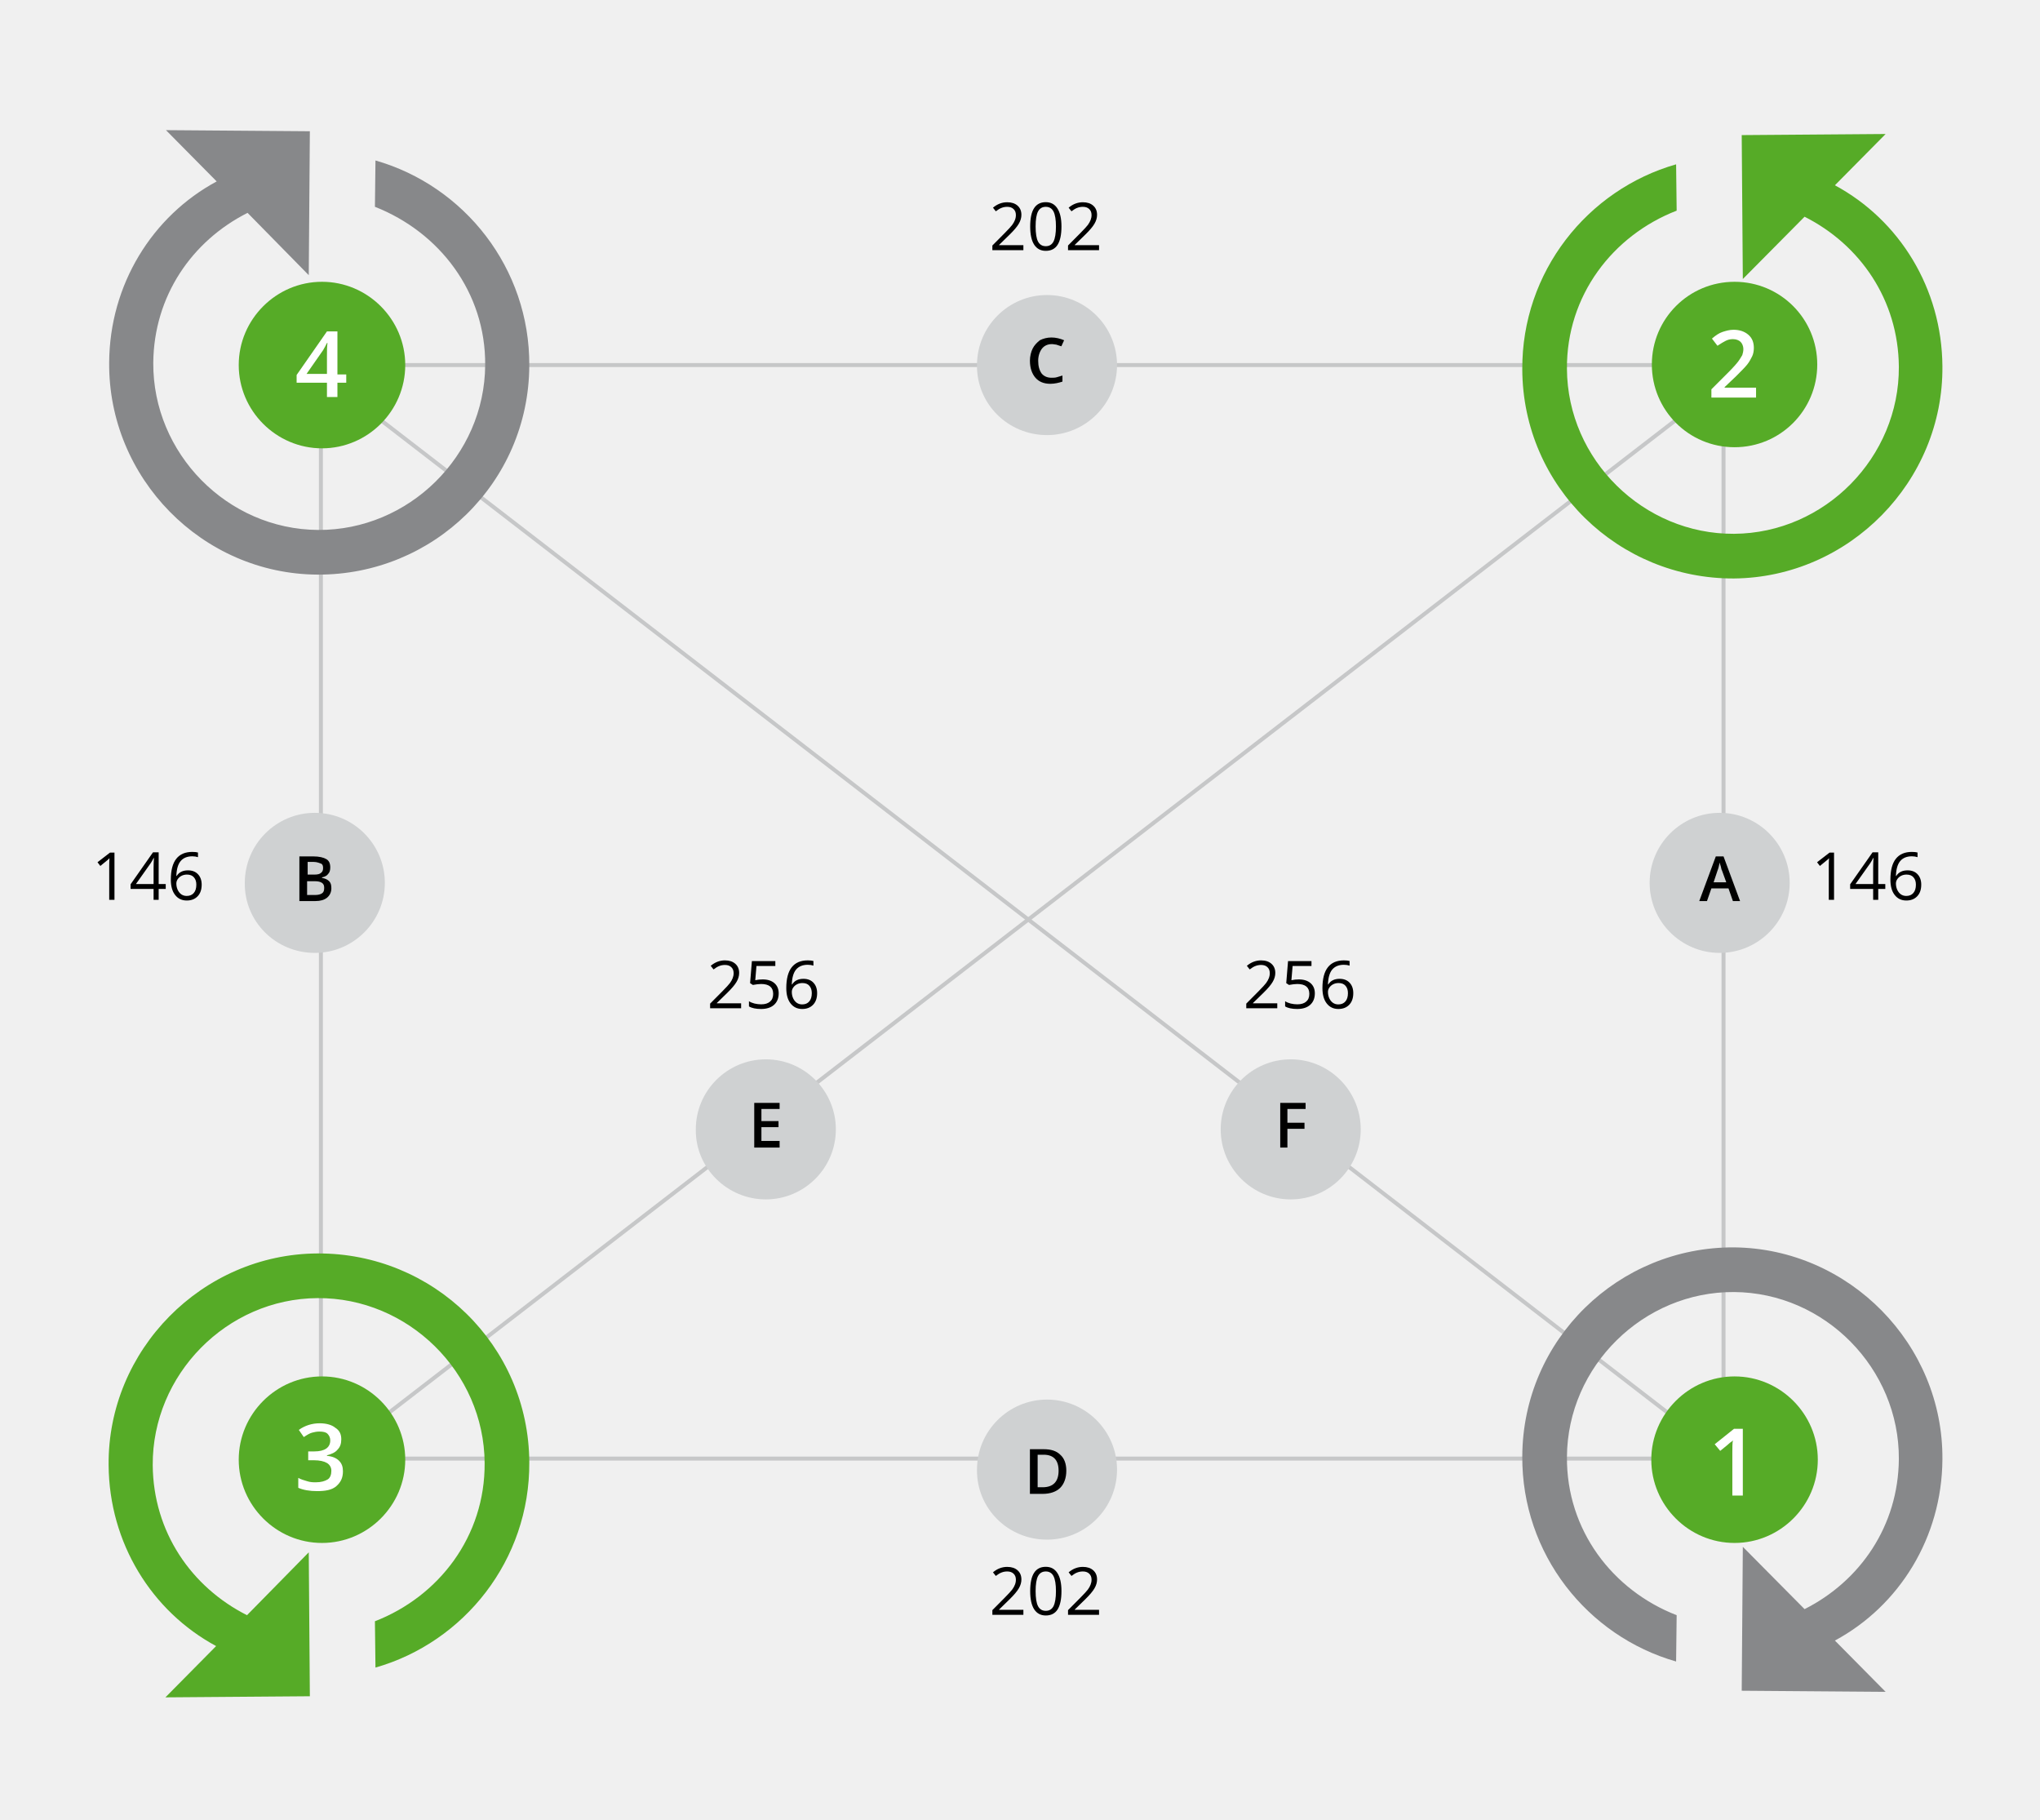
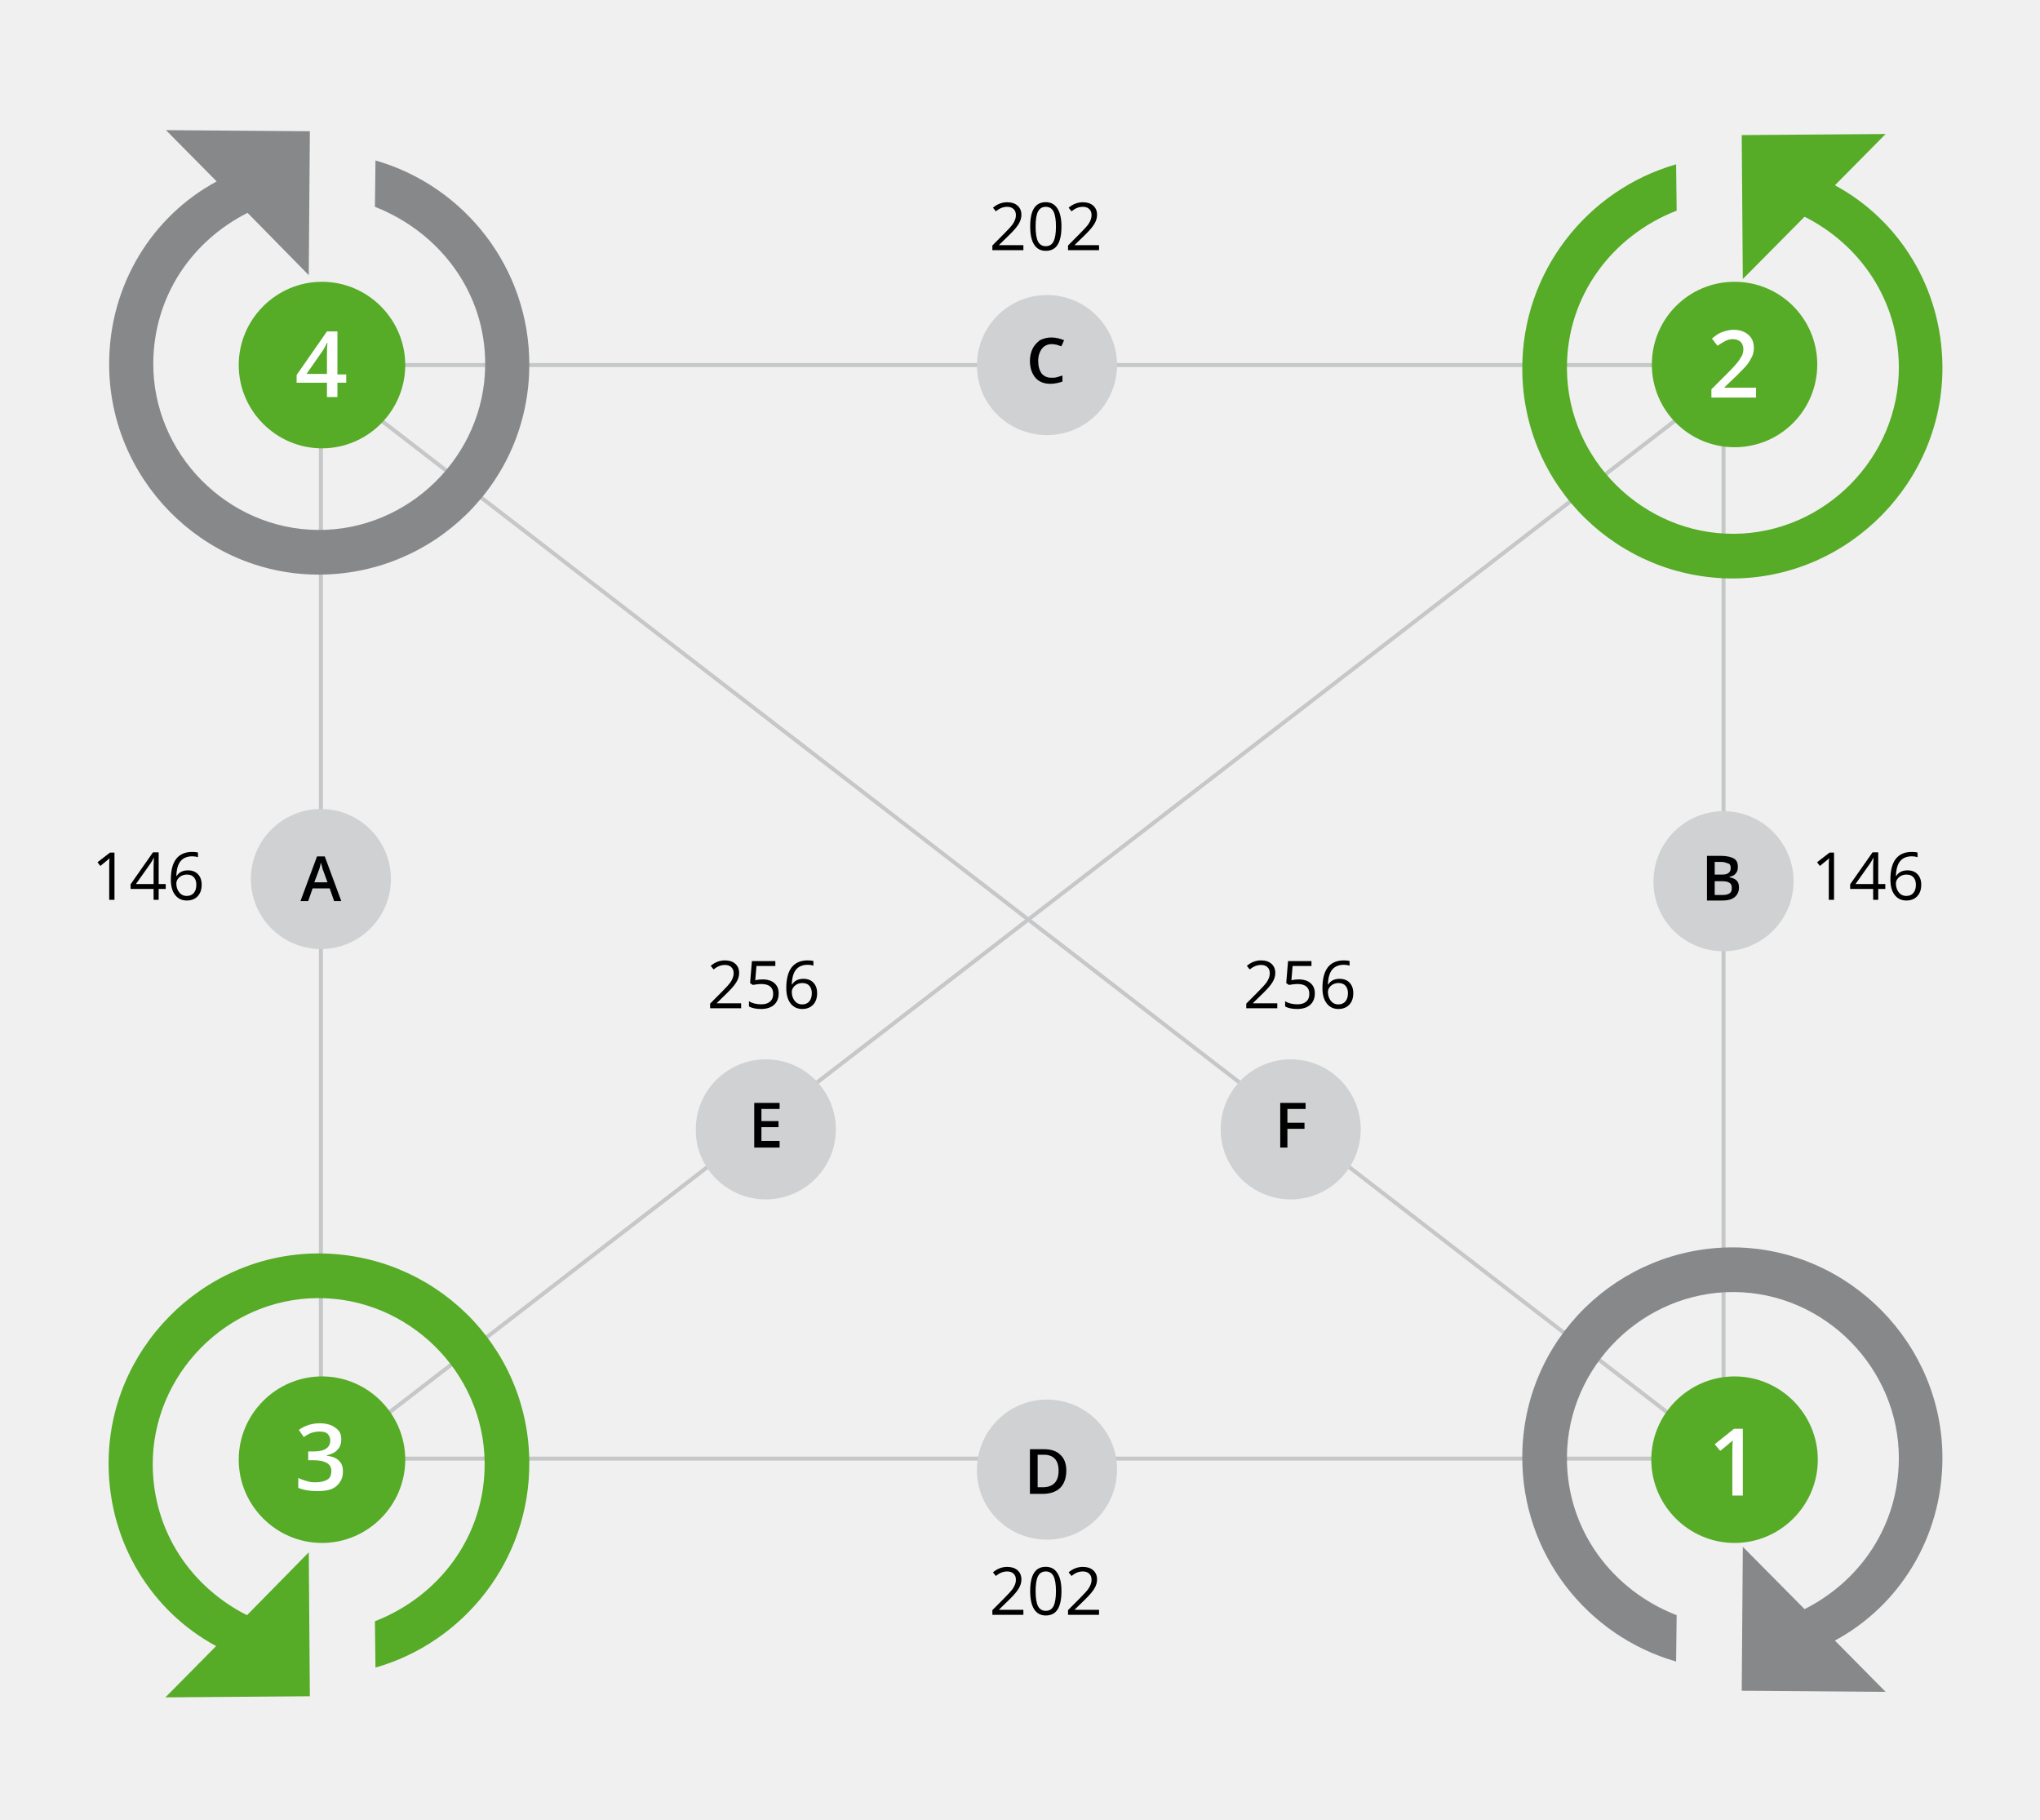
<svg xmlns="http://www.w3.org/2000/svg" version="1.1" id="Ebene_1" x="0px" y="0px" viewBox="0 0 370 330" style="enable-background:new 0 0 370 330;" xml:space="preserve">
  <style type="text/css">
	.st0{fill:none;stroke:#C6C7C8;stroke-width:0.721;}
- 	.st1{fill:#56AB27;}
- 	.st2{fill:#CFD1D2;}
+ 	.st1{fill:#CFD1D2;}
+ 	.st2{fill:#56AB27;}
	.st3{fill:#FFFFFF;}
	.st4{font-family:'OpenSans';}
	.st5{font-size:12px;}
	.st6{fill:#87888A;}
</style>
+   <line class="st0" x1="58.2" y1="66.9" x2="58.2" y2="262.7" />
+   <g>
+     <path class="st1" d="M58.2,172.1c7,0,12.7-5.7,12.7-12.7c0-7-5.7-12.7-12.7-12.7s-12.7,5.7-12.7,12.7   C45.5,166.4,51.2,172.1,58.2,172.1" />
+   </g>
  <line class="st0" x1="60.4" y1="69.5" x2="312.6" y2="264" />
  <line class="st0" x1="312.6" y1="66.9" x2="312.6" y2="262.7" />
-   <line class="st0" x1="58.2" y1="66.9" x2="58.2" y2="262.7" />
  <line class="st0" x1="57.7" y1="66.2" x2="313.9" y2="66.2" />
  <line class="st0" x1="57.7" y1="264.5" x2="313.9" y2="264.5" />
  <g>
-     <path class="st1" d="M58.4,81.3c8.3,0,15.1-6.8,15.1-15.1c0-8.3-6.8-15.1-15.1-15.1s-15.1,6.8-15.1,15.1   C43.3,74.5,50.1,81.3,58.4,81.3" />
-     <path class="st1" d="M314.6,279.8c8.3,0,15.1-6.8,15.1-15.1c0-8.3-6.8-15.1-15.1-15.1c-8.3,0-15.1,6.8-15.1,15.1   C299.5,273,306.3,279.8,314.6,279.8" />
+     <path class="st2" d="M58.4,81.3c8.3,0,15.1-6.8,15.1-15.1c0-8.3-6.8-15.1-15.1-15.1s-15.1,6.8-15.1,15.1   C43.3,74.5,50.1,81.3,58.4,81.3" />
+     <path class="st2" d="M314.6,279.8c8.3,0,15.1-6.8,15.1-15.1c0-8.3-6.8-15.1-15.1-15.1c-8.3,0-15.1,6.8-15.1,15.1   C299.5,273,306.3,279.8,314.6,279.8" />
  </g>
  <line class="st0" x1="312.6" y1="69.5" x2="60.4" y2="264" />
  <g>
-     <path class="st2" d="M311.9,172.8c7,0,12.7-5.7,12.7-12.7c0-7-5.7-12.7-12.7-12.7c-7,0-12.7,5.7-12.7,12.7   C299.2,167.1,304.9,172.8,311.9,172.8" />
+     <path class="st1" d="M312.6,172.5c7,0,12.7-5.7,12.7-12.7c0-7-5.7-12.7-12.7-12.7s-12.7,5.7-12.7,12.7   C299.8,166.8,305.5,172.5,312.6,172.5" />
  </g>
  <g>
-     <path d="M314.3,163.4l-0.8-2.3h-3.1l-0.8,2.3h-1.4l3-8.1h1.4l3,8.1H314.3z M313.1,160l-0.8-2.2c-0.1-0.1-0.1-0.4-0.2-0.7   c-0.1-0.3-0.2-0.6-0.2-0.7c-0.1,0.5-0.2,1-0.4,1.5l-0.7,2.1H313.1z" />
+     <path d="M309.7,155.2h2.4c1.1,0,1.9,0.2,2.4,0.5c0.5,0.3,0.7,0.8,0.7,1.5c0,0.5-0.1,0.9-0.4,1.2c-0.2,0.3-0.6,0.5-1.1,0.6v0.1   c0.6,0.1,1,0.3,1.3,0.6c0.3,0.3,0.4,0.7,0.4,1.3c0,0.7-0.3,1.3-0.8,1.7c-0.5,0.4-1.2,0.6-2.1,0.6h-2.9V155.2z M311,158.6h1.3   c0.6,0,1-0.1,1.2-0.3c0.3-0.2,0.4-0.5,0.4-0.9c0-0.4-0.1-0.7-0.4-0.8s-0.7-0.3-1.3-0.3H311V158.6z M311,159.7v2.6h1.4   c0.6,0,1-0.1,1.3-0.3c0.3-0.2,0.4-0.5,0.4-1c0-0.4-0.1-0.7-0.4-0.9c-0.3-0.2-0.7-0.3-1.3-0.3H311z" />
  </g>
  <g>
-     <path class="st2" d="M57.1,172.8c7,0,12.7-5.7,12.7-12.7c0-7-5.7-12.7-12.7-12.7s-12.7,5.7-12.7,12.7   C44.3,167.1,50,172.8,57.1,172.8" />
+     <path d="M60.6,163.4l-0.8-2.3h-3.1l-0.8,2.3h-1.4l3-8.1h1.4l3,8.1H60.6z M59.4,160l-0.8-2.2c-0.1-0.1-0.1-0.4-0.2-0.7   c-0.1-0.3-0.2-0.6-0.2-0.7c-0.1,0.5-0.2,1-0.4,1.5L57,160H59.4z" />
  </g>
  <g>
-     <path d="M54.4,155.3h2.4c1.1,0,1.9,0.2,2.4,0.5c0.5,0.3,0.7,0.8,0.7,1.5c0,0.5-0.1,0.9-0.4,1.2c-0.2,0.3-0.6,0.5-1.1,0.6v0.1   c0.6,0.1,1,0.3,1.3,0.6c0.3,0.3,0.4,0.7,0.4,1.3c0,0.7-0.3,1.3-0.8,1.7c-0.5,0.4-1.2,0.6-2.1,0.6h-2.9V155.3z M55.7,158.6H57   c0.6,0,1-0.1,1.2-0.3c0.3-0.2,0.4-0.5,0.4-0.9c0-0.4-0.1-0.7-0.4-0.8s-0.7-0.3-1.3-0.3h-1.1V158.6z M55.7,159.7v2.6h1.4   c0.6,0,1-0.1,1.3-0.3c0.3-0.2,0.4-0.5,0.4-1c0-0.4-0.1-0.7-0.4-0.9c-0.3-0.2-0.7-0.3-1.3-0.3H55.7z" />
-   </g>
-   <g>
-     <path class="st2" d="M189.9,78.9c7,0,12.7-5.7,12.7-12.7c0-7-5.7-12.7-12.7-12.7c-7,0-12.7,5.7-12.7,12.7   C177.1,73.2,182.8,78.9,189.9,78.9" />
+     <path class="st1" d="M189.9,78.9c7,0,12.7-5.7,12.7-12.7c0-7-5.7-12.7-12.7-12.7c-7,0-12.7,5.7-12.7,12.7   C177.1,73.2,182.8,78.9,189.9,78.9" />
  </g>
  <g>
    <path d="M190.8,62.4c-0.8,0-1.4,0.3-1.8,0.8c-0.4,0.5-0.7,1.3-0.7,2.2c0,1,0.2,1.7,0.6,2.3c0.4,0.5,1,0.8,1.8,0.8   c0.3,0,0.7,0,1-0.1c0.3-0.1,0.7-0.2,1-0.3v1.1c-0.6,0.2-1.4,0.4-2.2,0.4c-1.2,0-2.1-0.4-2.7-1.1c-0.6-0.7-1-1.7-1-3.1   c0-0.8,0.2-1.6,0.5-2.2c0.3-0.6,0.8-1.1,1.3-1.5c0.6-0.3,1.3-0.5,2.1-0.5c0.8,0,1.6,0.2,2.3,0.5l-0.5,1.1c-0.3-0.1-0.6-0.2-0.9-0.3   C191.4,62.5,191.1,62.4,190.8,62.4z" />
  </g>
  <g>
-     <path class="st2" d="M189.9,279.2c7,0,12.7-5.7,12.7-12.7c0-7-5.7-12.7-12.7-12.7c-7,0-12.7,5.7-12.7,12.7   C177.1,273.5,182.8,279.2,189.9,279.2" />
+     <path class="st1" d="M189.9,279.2c7,0,12.7-5.7,12.7-12.7c0-7-5.7-12.7-12.7-12.7c-7,0-12.7,5.7-12.7,12.7   C177.1,273.5,182.8,279.2,189.9,279.2" />
  </g>
  <g>
    <path d="M193.4,266.7c0,1.3-0.4,2.4-1.1,3.1s-1.8,1.1-3.2,1.1h-2.3v-8.1h2.5c1.3,0,2.3,0.3,3,1C193,264.4,193.4,265.4,193.4,266.7z    M192,266.7c0-1.9-0.9-2.9-2.7-2.9h-1.1v5.9h0.9C191,269.7,192,268.7,192,266.7z" />
  </g>
  <g>
-     <path class="st2" d="M138.9,217.5c7,0,12.7-5.7,12.7-12.7c0-7-5.7-12.7-12.7-12.7c-7,0-12.7,5.7-12.7,12.7   C126.1,211.8,131.9,217.5,138.9,217.5" />
+     <path class="st1" d="M138.9,217.5c7,0,12.7-5.7,12.7-12.7c0-7-5.7-12.7-12.7-12.7c-7,0-12.7,5.7-12.7,12.7   C126.1,211.8,131.9,217.5,138.9,217.5" />
  </g>
  <g>
    <path d="M141.4,208.1h-4.6V200h4.6v1.1h-3.3v2.2h3.1v1.1h-3.1v2.5h3.3V208.1z" />
  </g>
  <g>
-     <path class="st2" d="M234.1,217.5c7,0,12.7-5.7,12.7-12.7c0-7-5.7-12.7-12.7-12.7c-7,0-12.7,5.7-12.7,12.7   C221.4,211.8,227.1,217.5,234.1,217.5" />
+     <path class="st1" d="M234.1,217.5c7,0,12.7-5.7,12.7-12.7c0-7-5.7-12.7-12.7-12.7c-7,0-12.7,5.7-12.7,12.7   C221.4,211.8,227.1,217.5,234.1,217.5" />
  </g>
  <g>
    <path d="M233.5,208.1h-1.3V200h4.6v1.1h-3.3v2.5h3.1v1.1h-3.1V208.1z" />
  </g>
  <g>
    <path class="st3" d="M316.1,271.2h-1.9v-7.8c0-0.9,0-1.7,0.1-2.2c-0.1,0.1-0.3,0.3-0.5,0.4c-0.2,0.2-0.8,0.7-1.8,1.5l-1-1.2   l3.5-2.8h1.6V271.2z" />
  </g>
  <g>
-     <path class="st1" d="M314.6,81.1c8.3,0,15-6.7,15-15s-6.7-15-15-15c-8.3,0-15,6.7-15,15S306.3,81.1,314.6,81.1" />
-     <path class="st1" d="M58.4,279.8c8.3,0,15.1-6.8,15.1-15.1c0-8.3-6.8-15.1-15.1-15.1s-15.1,6.8-15.1,15.1   C43.3,273,50.1,279.8,58.4,279.8" />
+     <path class="st2" d="M314.6,81.1c8.3,0,15-6.7,15-15s-6.7-15-15-15c-8.3,0-15,6.7-15,15S306.3,81.1,314.6,81.1" />
+     <path class="st2" d="M58.4,279.8c8.3,0,15.1-6.8,15.1-15.1c0-8.3-6.8-15.1-15.1-15.1s-15.1,6.8-15.1,15.1   C43.3,273,50.1,279.8,58.4,279.8" />
  </g>
  <g>
    <path class="st3" d="M318.5,72.1h-8.1v-1.5l3.1-3.1c0.9-0.9,1.5-1.6,1.8-2c0.3-0.4,0.5-0.8,0.7-1.1c0.1-0.3,0.2-0.7,0.2-1.1   c0-0.5-0.2-1-0.5-1.3c-0.3-0.3-0.8-0.5-1.4-0.5c-0.5,0-0.9,0.1-1.3,0.3c-0.4,0.2-0.9,0.5-1.5,0.9l-1-1.3c0.7-0.6,1.3-1,1.9-1.2   c0.6-0.2,1.3-0.4,2-0.4c1.1,0,2,0.3,2.7,0.9c0.7,0.6,1,1.4,1,2.4c0,0.5-0.1,1.1-0.3,1.5s-0.5,1-0.9,1.5s-1.1,1.2-2,2.1l-2.1,2v0.1   h5.7V72.1z" />
  </g>
  <g>
    <path class="st3" d="M61.9,261c0,0.8-0.2,1.4-0.7,1.9c-0.4,0.5-1.1,0.8-1.9,1v0.1c1,0.1,1.7,0.4,2.2,0.9c0.5,0.5,0.7,1.1,0.7,1.9   c0,1.2-0.4,2-1.2,2.7s-2,0.9-3.5,0.9c-1.3,0-2.5-0.2-3.4-0.6V268c0.5,0.3,1,0.4,1.6,0.6s1.1,0.2,1.6,0.2c0.9,0,1.6-0.2,2.1-0.5   c0.5-0.3,0.7-0.9,0.7-1.6c0-0.6-0.3-1.1-0.8-1.4c-0.5-0.3-1.3-0.5-2.4-0.5h-1v-1.6h1.1c1.9,0,2.9-0.7,2.9-2c0-0.5-0.2-0.9-0.5-1.2   s-0.8-0.4-1.5-0.4c-0.5,0-0.9,0.1-1.3,0.2c-0.4,0.1-0.9,0.4-1.5,0.8l-0.9-1.3c1.1-0.8,2.4-1.2,3.8-1.2c1.2,0,2.2,0.3,2.8,0.8   C61.6,259.4,61.9,260.1,61.9,261z" />
  </g>
  <g>
    <path class="st3" d="M62.8,69.4h-1.6v2.6h-1.9v-2.6h-5.5V68l5.5-7.9h1.9v7.8h1.6V69.4z M59.3,67.8v-3c0-1.1,0-2,0.1-2.6h-0.1   c-0.2,0.4-0.4,0.8-0.7,1.3l-3,4.3H59.3z" />
  </g>
  <text transform="matrix(1 0 0 1 179.395 45.3643)" class="st4 st5">202</text>
  <text transform="matrix(1 0 0 1 179.395 292.8282)" class="st4 st5">202</text>
  <text transform="matrix(1 0 0 1 16.5747 163.1739)" class="st4 st5">146</text>
  <text transform="matrix(1 0 0 1 328.457 163.1739)" class="st4 st5">146</text>
  <text transform="matrix(1 0 0 1 225.4443 182.8438)" class="st4 st5">256</text>
  <text transform="matrix(1 0 0 1 128.2016 182.8438)" class="st4 st5">256</text>
  <g>
    <path class="st6" d="M57.6,104.2c20.9,0.1,38.3-16.6,38.4-37.9c0.1-17.7-11.8-32.6-27.9-37.2l-0.1,8.4C79.7,42.1,88.1,53,88,66.2   c-0.1,16.5-13.9,30-30.3,29.9c-16.5-0.1-30-13.9-29.9-30.3c0.1-12.1,7-22.1,17.1-27.2L56,49.9l0.2-26.1l-26.1-0.2l9.2,9.3   c-11.7,6.3-19.4,18.7-19.5,32.8C19.6,86.7,36.7,104.1,57.6,104.2" />
    <path class="st6" d="M314.5,226.2c-20.9-0.1-38.3,16.6-38.4,37.9c-0.1,17.7,11.8,32.6,27.9,37.2l0.1-8.4   c-11.6-4.5-20-15.4-19.9-28.7c0.1-16.5,13.9-30,30.3-29.9c16.5,0.1,30,13.9,29.9,30.3c-0.1,12.1-7,22.1-17.1,27.2l-11.2-11.3   l-0.2,26.1l26.1,0.2l-9.2-9.3c11.7-6.3,19.4-18.7,19.5-32.8C352.5,243.8,335.4,226.4,314.5,226.2" />
-     <path class="st1" d="M314.5,104.9c-20.9,0.1-38.3-16.6-38.4-37.9c-0.1-17.7,11.8-32.6,27.9-37.2l0.1,8.4   c-11.6,4.5-20,15.4-19.9,28.7c0.1,16.5,13.9,30,30.3,29.9c16.5-0.1,30-13.9,29.9-30.3c-0.1-12.1-7-22.1-17.1-27.2l-11.2,11.3   l-0.2-26.1l26.1-0.2l-9.2,9.3c11.7,6.3,19.4,18.7,19.5,32.8C352.5,87.3,335.4,104.7,314.5,104.9" />
-     <path class="st1" d="M57.6,227.3c20.9-0.1,38.3,16.6,38.4,37.9c0.1,17.7-11.8,32.6-27.9,37.2l-0.1-8.4c11.6-4.5,20-15.4,19.9-28.7   c-0.1-16.5-13.9-30-30.3-29.9c-16.5,0.1-30,13.9-29.9,30.3c0.1,12.1,7,22.1,17.1,27.2L56,281.5l0.2,26.1L30,307.8l9.2-9.3   c-11.7-6.3-19.4-18.7-19.5-32.8C19.5,244.8,36.7,227.4,57.6,227.3" />
+     <path class="st2" d="M314.5,104.9c-20.9,0.1-38.3-16.6-38.4-37.9c-0.1-17.7,11.8-32.6,27.9-37.2l0.1,8.4   c-11.6,4.5-20,15.4-19.9,28.7c0.1,16.5,13.9,30,30.3,29.9c16.5-0.1,30-13.9,29.9-30.3c-0.1-12.1-7-22.1-17.1-27.2l-11.2,11.3   l-0.2-26.1l26.1-0.2l-9.2,9.3c11.7,6.3,19.4,18.7,19.5,32.8C352.5,87.3,335.4,104.7,314.5,104.9" />
+     <path class="st2" d="M57.6,227.3c20.9-0.1,38.3,16.6,38.4,37.9c0.1,17.7-11.8,32.6-27.9,37.2l-0.1-8.4c11.6-4.5,20-15.4,19.9-28.7   c-0.1-16.5-13.9-30-30.3-29.9c-16.5,0.1-30,13.9-29.9,30.3c0.1,12.1,7,22.1,17.1,27.2L56,281.5l0.2,26.1L30,307.8l9.2-9.3   c-11.7-6.3-19.4-18.7-19.5-32.8C19.5,244.8,36.7,227.4,57.6,227.3" />
  </g>
</svg>
